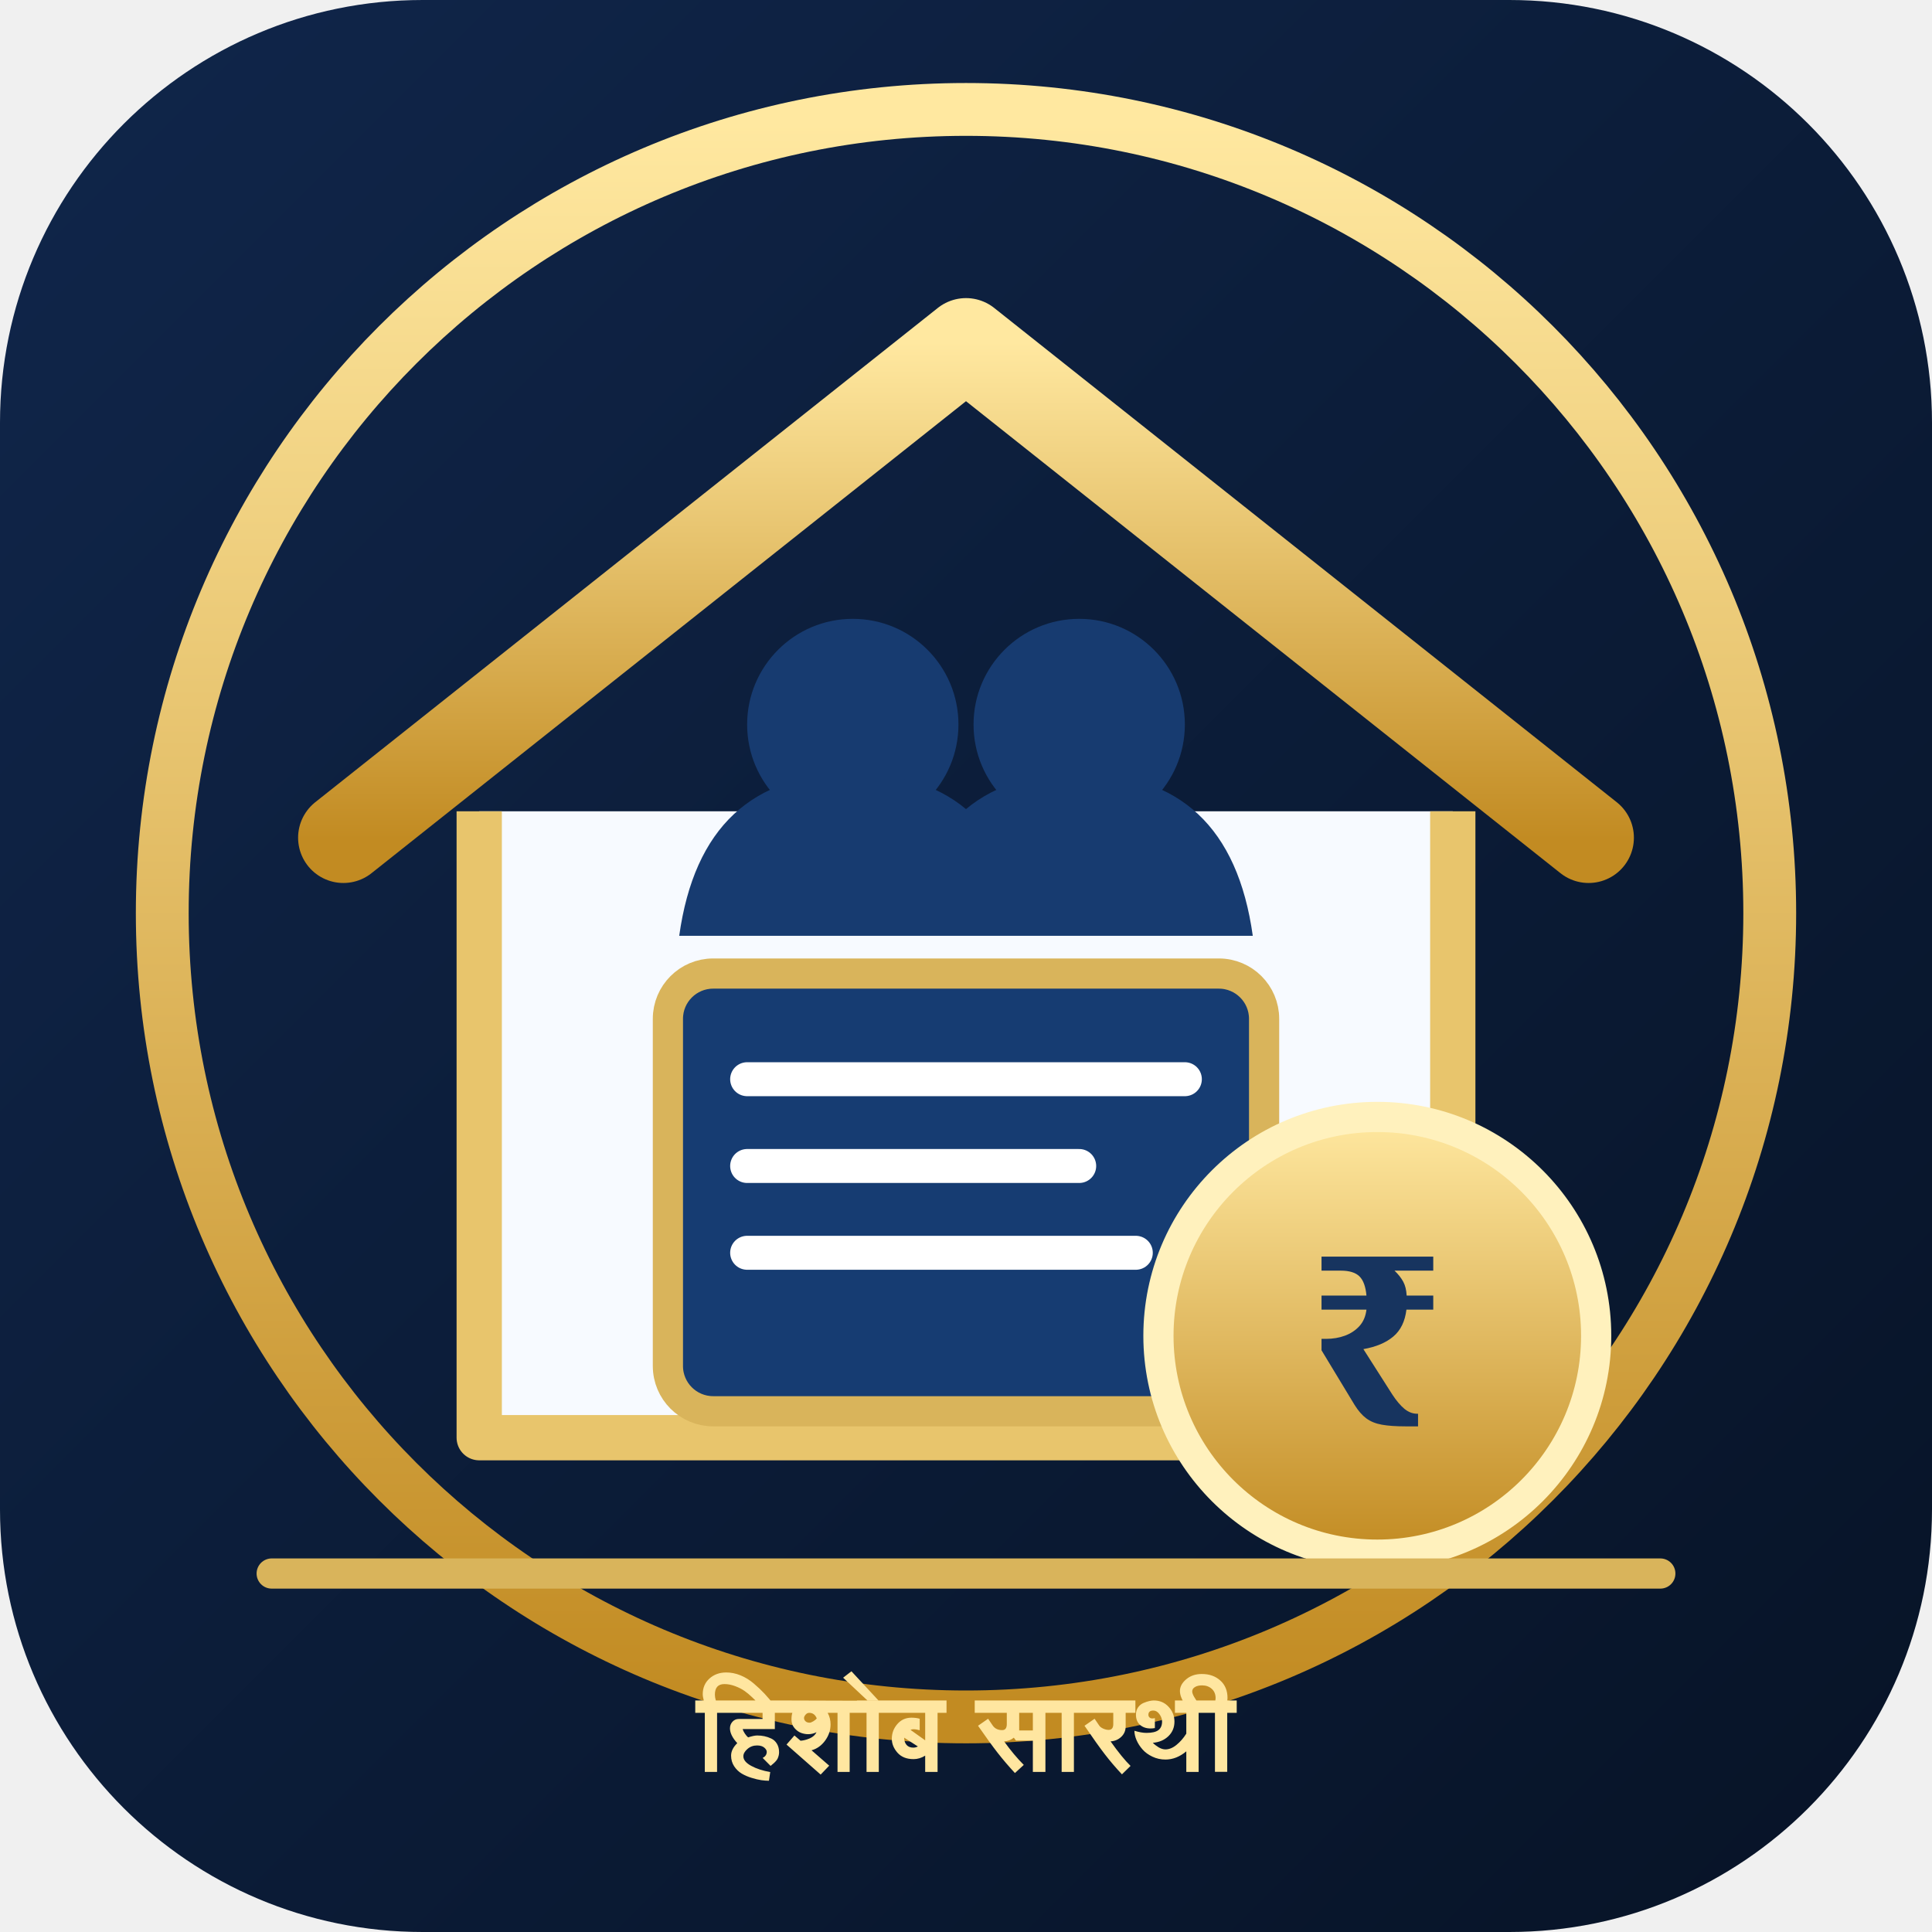
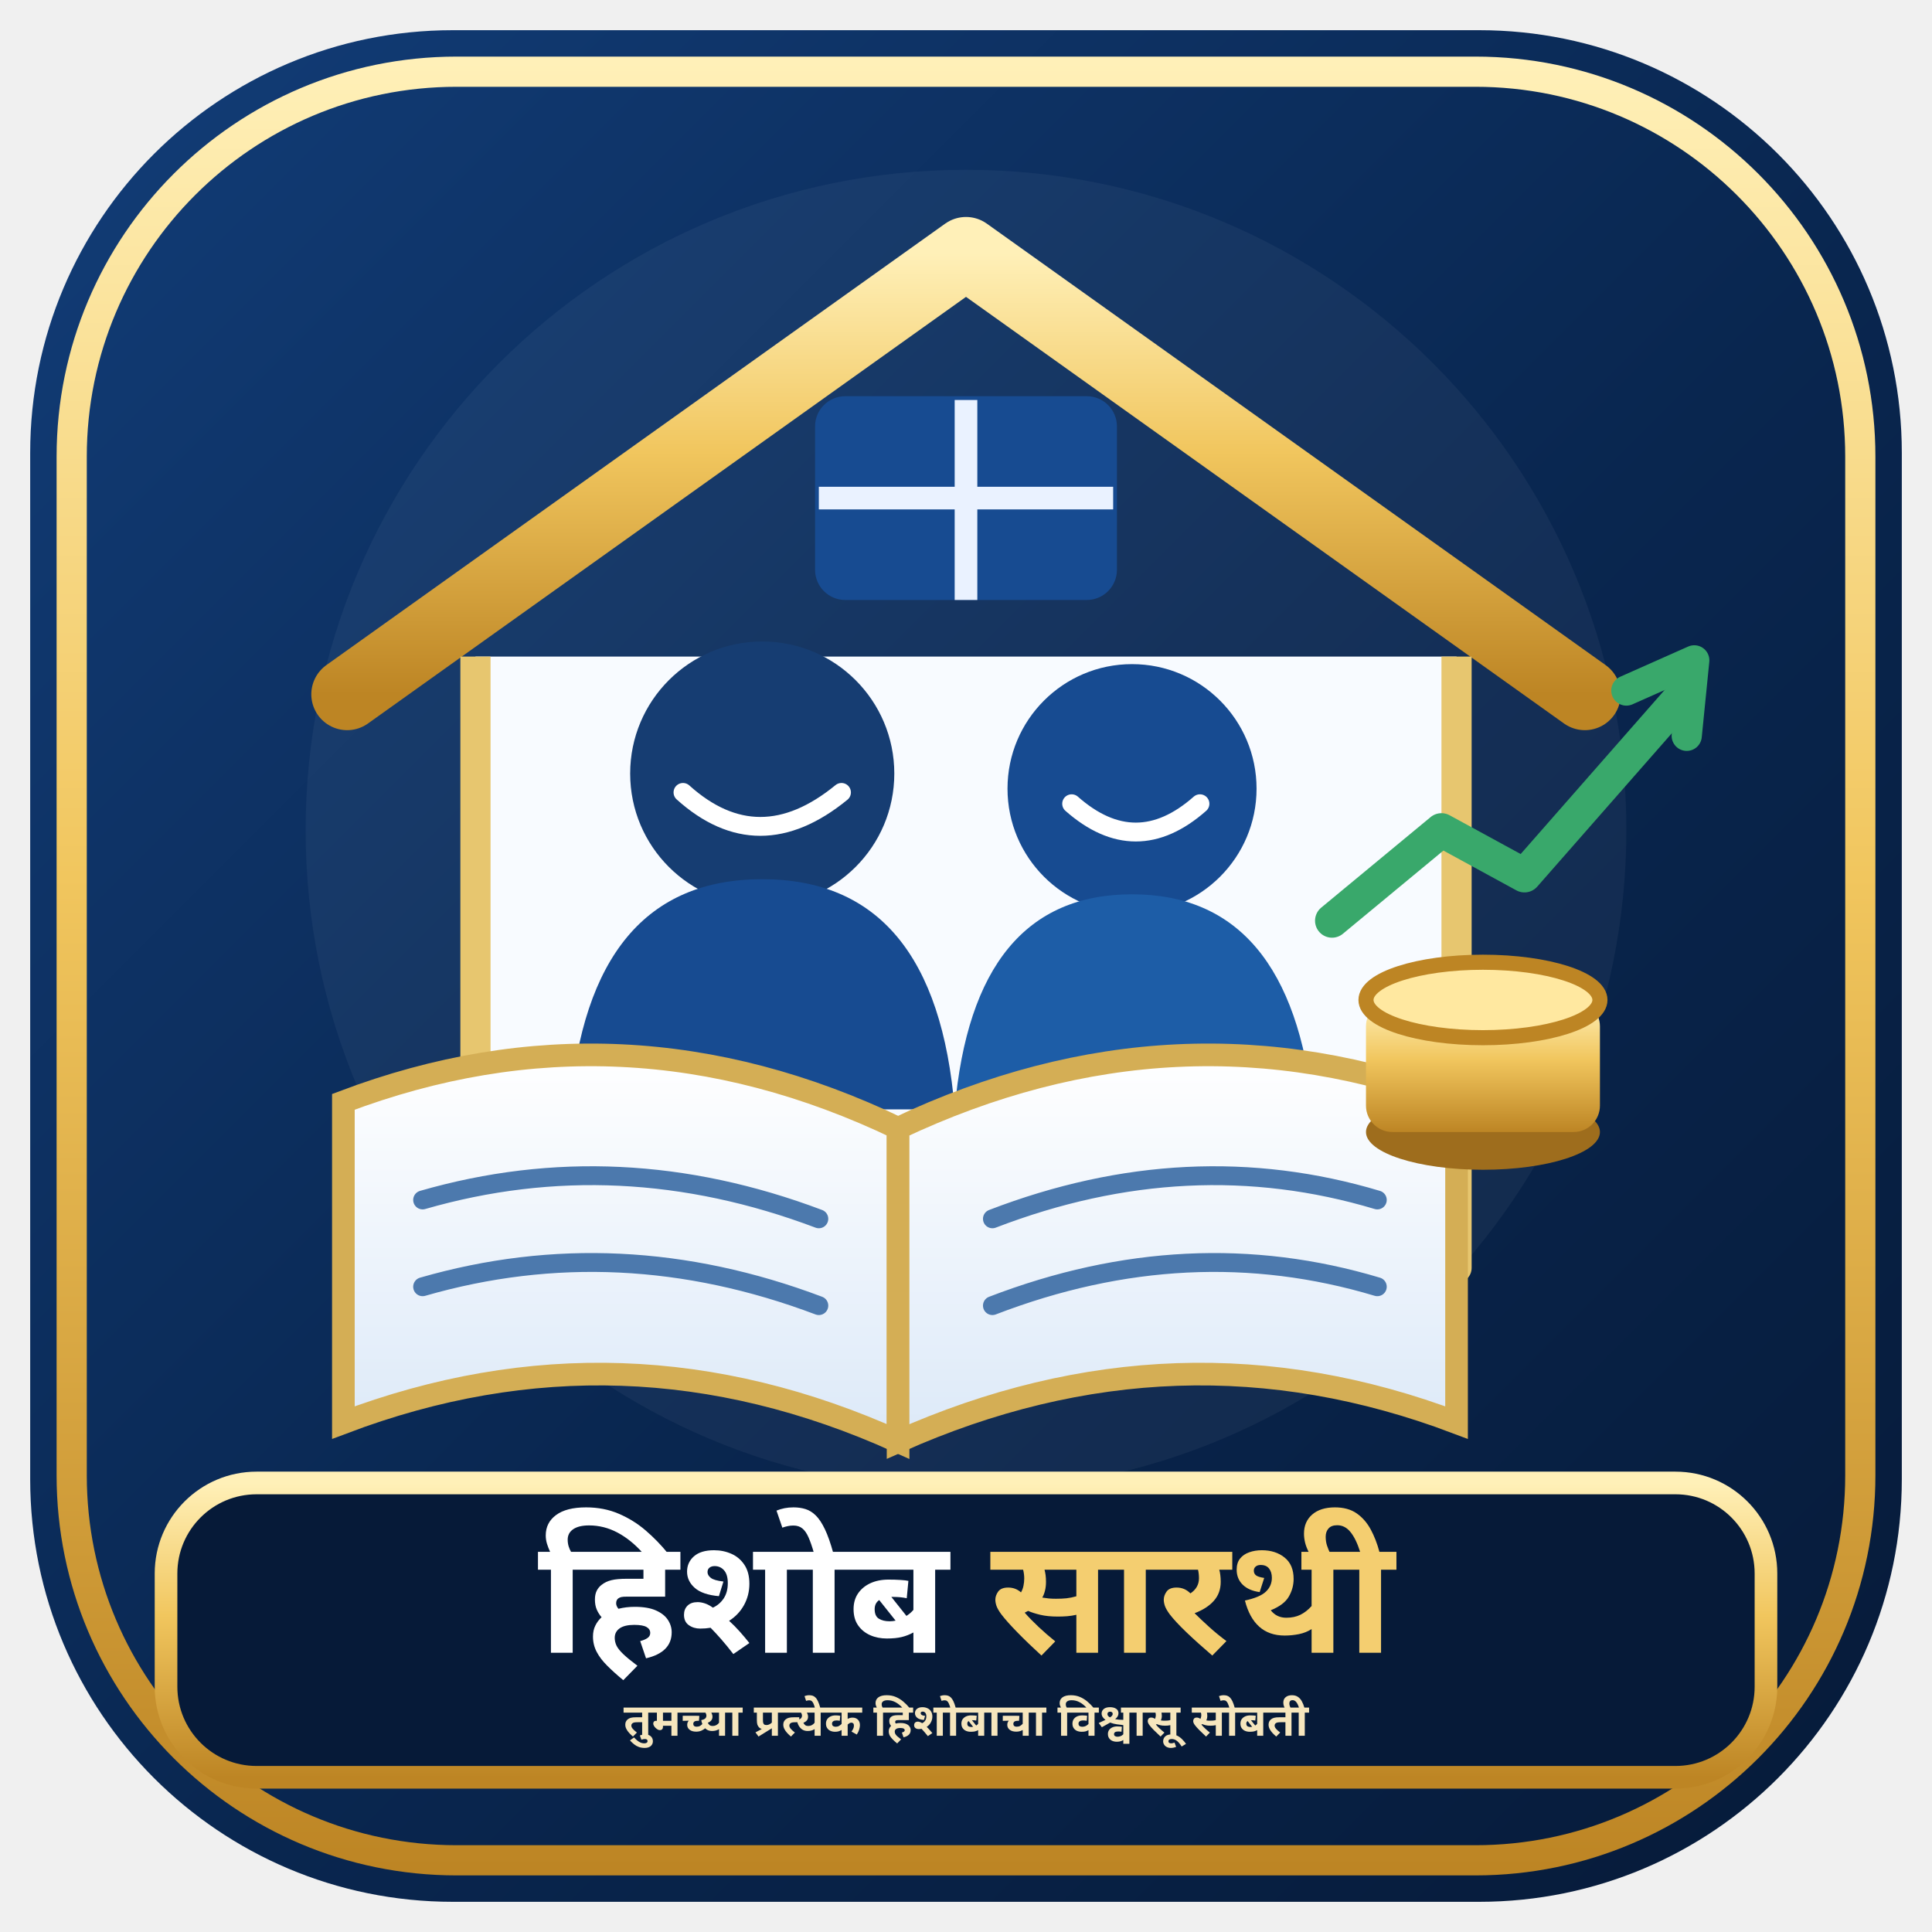
- <svg xmlns="http://www.w3.org/2000/svg" viewBox="0 0 512 512">
+ <svg xmlns="http://www.w3.org/2000/svg" viewBox="0 0 512 512" role="img" aria-labelledby="t d">
  <defs>
-     <linearGradient id="bg" x2="1" y2="1">
-       <stop stop-color="#10264b" />
-       <stop offset="1" stop-color="#071326" />
+     <linearGradient id="bg" x1="0" y1="0" x2="1" y2="1">
+       <stop stop-color="#123d78" />
+       <stop offset=".55" stop-color="#09264f" />
+       <stop offset="1" stop-color="#061a38" />
    </linearGradient>
-     <linearGradient id="gold" x2="0" y2="1">
-       <stop stop-color="#ffe8a0" />
-       <stop offset="1" stop-color="#c28b22" />
+     <linearGradient id="gold" x1="0" y1="0" x2="0" y2="1">
+       <stop stop-color="#fff0b8" />
+       <stop offset=".45" stop-color="#f1c65e" />
+       <stop offset="1" stop-color="#bd8524" />
    </linearGradient>
+     <linearGradient id="paper" x1="0" y1="0" x2="0" y2="1">
+       <stop stop-color="#fff" />
+       <stop offset="1" stop-color="#dce9f8" />
+     </linearGradient>
+     <filter id="shadow" x="-30%" y="-30%" width="160%" height="160%">
+       <feGaussianBlur stdDeviation="5" />
+     </filter>
  </defs>
-   <rect width="512" height="512" rx="112" fill="url(#bg)" />
-   <circle cx="256" cy="242" r="213" fill="none" stroke="url(#gold)" stroke-width="14" />
-   <path d="M91 222 256 91l165 131" fill="none" stroke="url(#gold)" stroke-width="24" stroke-linecap="round" stroke-linejoin="round" />
-   <path d="M127 215v166h258V215" fill="#f7faff" stroke="#e8c56c" stroke-width="12" stroke-linejoin="round" />
-   <rect x="177" y="258" width="158" height="116" rx="12" fill="#163c72" stroke="#d9b45b" stroke-width="8" />
-   <path d="M198 286h116M198 309h88M198 332h103" stroke="#fff" stroke-width="9" stroke-linecap="round" />
-   <circle cx="226" cy="192" r="28" fill="#173b70" />
-   <circle cx="286" cy="192" r="28" fill="#173b70" />
-   <path d="M180 248q6-43 46-43t46 43M240 248q6-43 46-43t46 43" fill="#173b70" />
-   <circle cx="365" cy="354" r="58" fill="url(#gold)" stroke="#fff1bd" stroke-width="8" />
-   <text x="365" y="378" text-anchor="middle" font-size="63" font-weight="bold" fill="#17345f">₹</text>
-   <path d="M72 417h368" stroke="#d9b45b" stroke-width="8" stroke-linecap="round" />
-   <text x="256" y="469" text-anchor="middle" font-family="sans-serif" font-size="29" font-weight="bold" fill="#ffe6a0">हिशोब सारथी</text>
+   <rect x="8" y="8" width="496" height="496" rx="112" fill="url(#bg)" />
+   <rect x="19" y="19" width="474" height="474" rx="102" fill="none" stroke="url(#gold)" stroke-width="8" />
+   <circle cx="256" cy="220" r="175" fill="#fff" opacity=".045" />
+   <path d="M92 184 256 67l164 117" fill="none" stroke="url(#gold)" stroke-width="19" stroke-linecap="round" stroke-linejoin="round" />
+   <path d="M126 174v162h260V174" fill="#f8fbff" stroke="#e7c66f" stroke-width="8" stroke-linejoin="round" />
+   <rect x="216" y="105" width="80" height="54" rx="8" fill="#174b91" />
+   <path d="M256 106v53M217 132h78" stroke="#eaf2ff" stroke-width="6" />
+   <circle cx="202" cy="205" r="35" fill="#163d72" />
+   <path d="M151 294q5-61 51-61t51 61" fill="#174b91" />
+   <circle cx="300" cy="209" r="33" fill="#174b91" />
+   <path d="M253 294q5-57 47-57t48 57" fill="#1d5da7" />
+   <path d="M181 210q20 18 42 0M284 213q17 15 34 0" fill="none" stroke="#fff" stroke-width="5" stroke-linecap="round" />
+   <path d="M91 292q74-28 147 7v83q-73-33-147-5z" fill="url(#paper)" stroke="#d4ae55" stroke-width="6" />
+   <path d="M238 299q74-35 148-7v85q-74-28-148 5z" fill="url(#paper)" stroke="#d4ae55" stroke-width="6" />
+   <path d="M112 318q52-15 105 5M112 341q52-15 105 5M263 323q52-20 102-5M263 346q52-20 102-5" stroke="#4c79ad" stroke-width="5" stroke-linecap="round" fill="none" />
+   <ellipse cx="393" cy="300" rx="31" ry="10" fill="#9e6d1d" />
+   <rect x="362" y="265" width="62" height="35" rx="7" fill="url(#gold)" />
+   <ellipse cx="393" cy="265" rx="31" ry="10" fill="#ffe8a0" stroke="#bd8524" stroke-width="4" />
+   <path d="M353 244 382 220l22 12 43-49" fill="none" stroke="#39a86b" stroke-width="9" stroke-linecap="round" stroke-linejoin="round" />
+   <path d="m431 183 18-8-2 20" fill="none" stroke="#39a86b" stroke-width="8" stroke-linecap="round" stroke-linejoin="round" />
+   <rect x="44" y="393" width="424" height="78" rx="24" fill="#061a38" stroke="url(#gold)" stroke-width="6" />
+   <text x="256" y="438" text-anchor="middle" font-family="Noto Sans Devanagari, sans-serif" font-size="43" font-weight="800" fill="#fff">हिशोब <tspan fill="#f4ce70">सारथी</tspan>
+   </text>
+   <text x="256" y="460" text-anchor="middle" font-family="Noto Sans Devanagari, sans-serif" font-size="12" font-weight="600" fill="#f6e6bd">तुमच्या प्रत्येक हिशोबाचा विश्वासू सोबती</text>
</svg>
